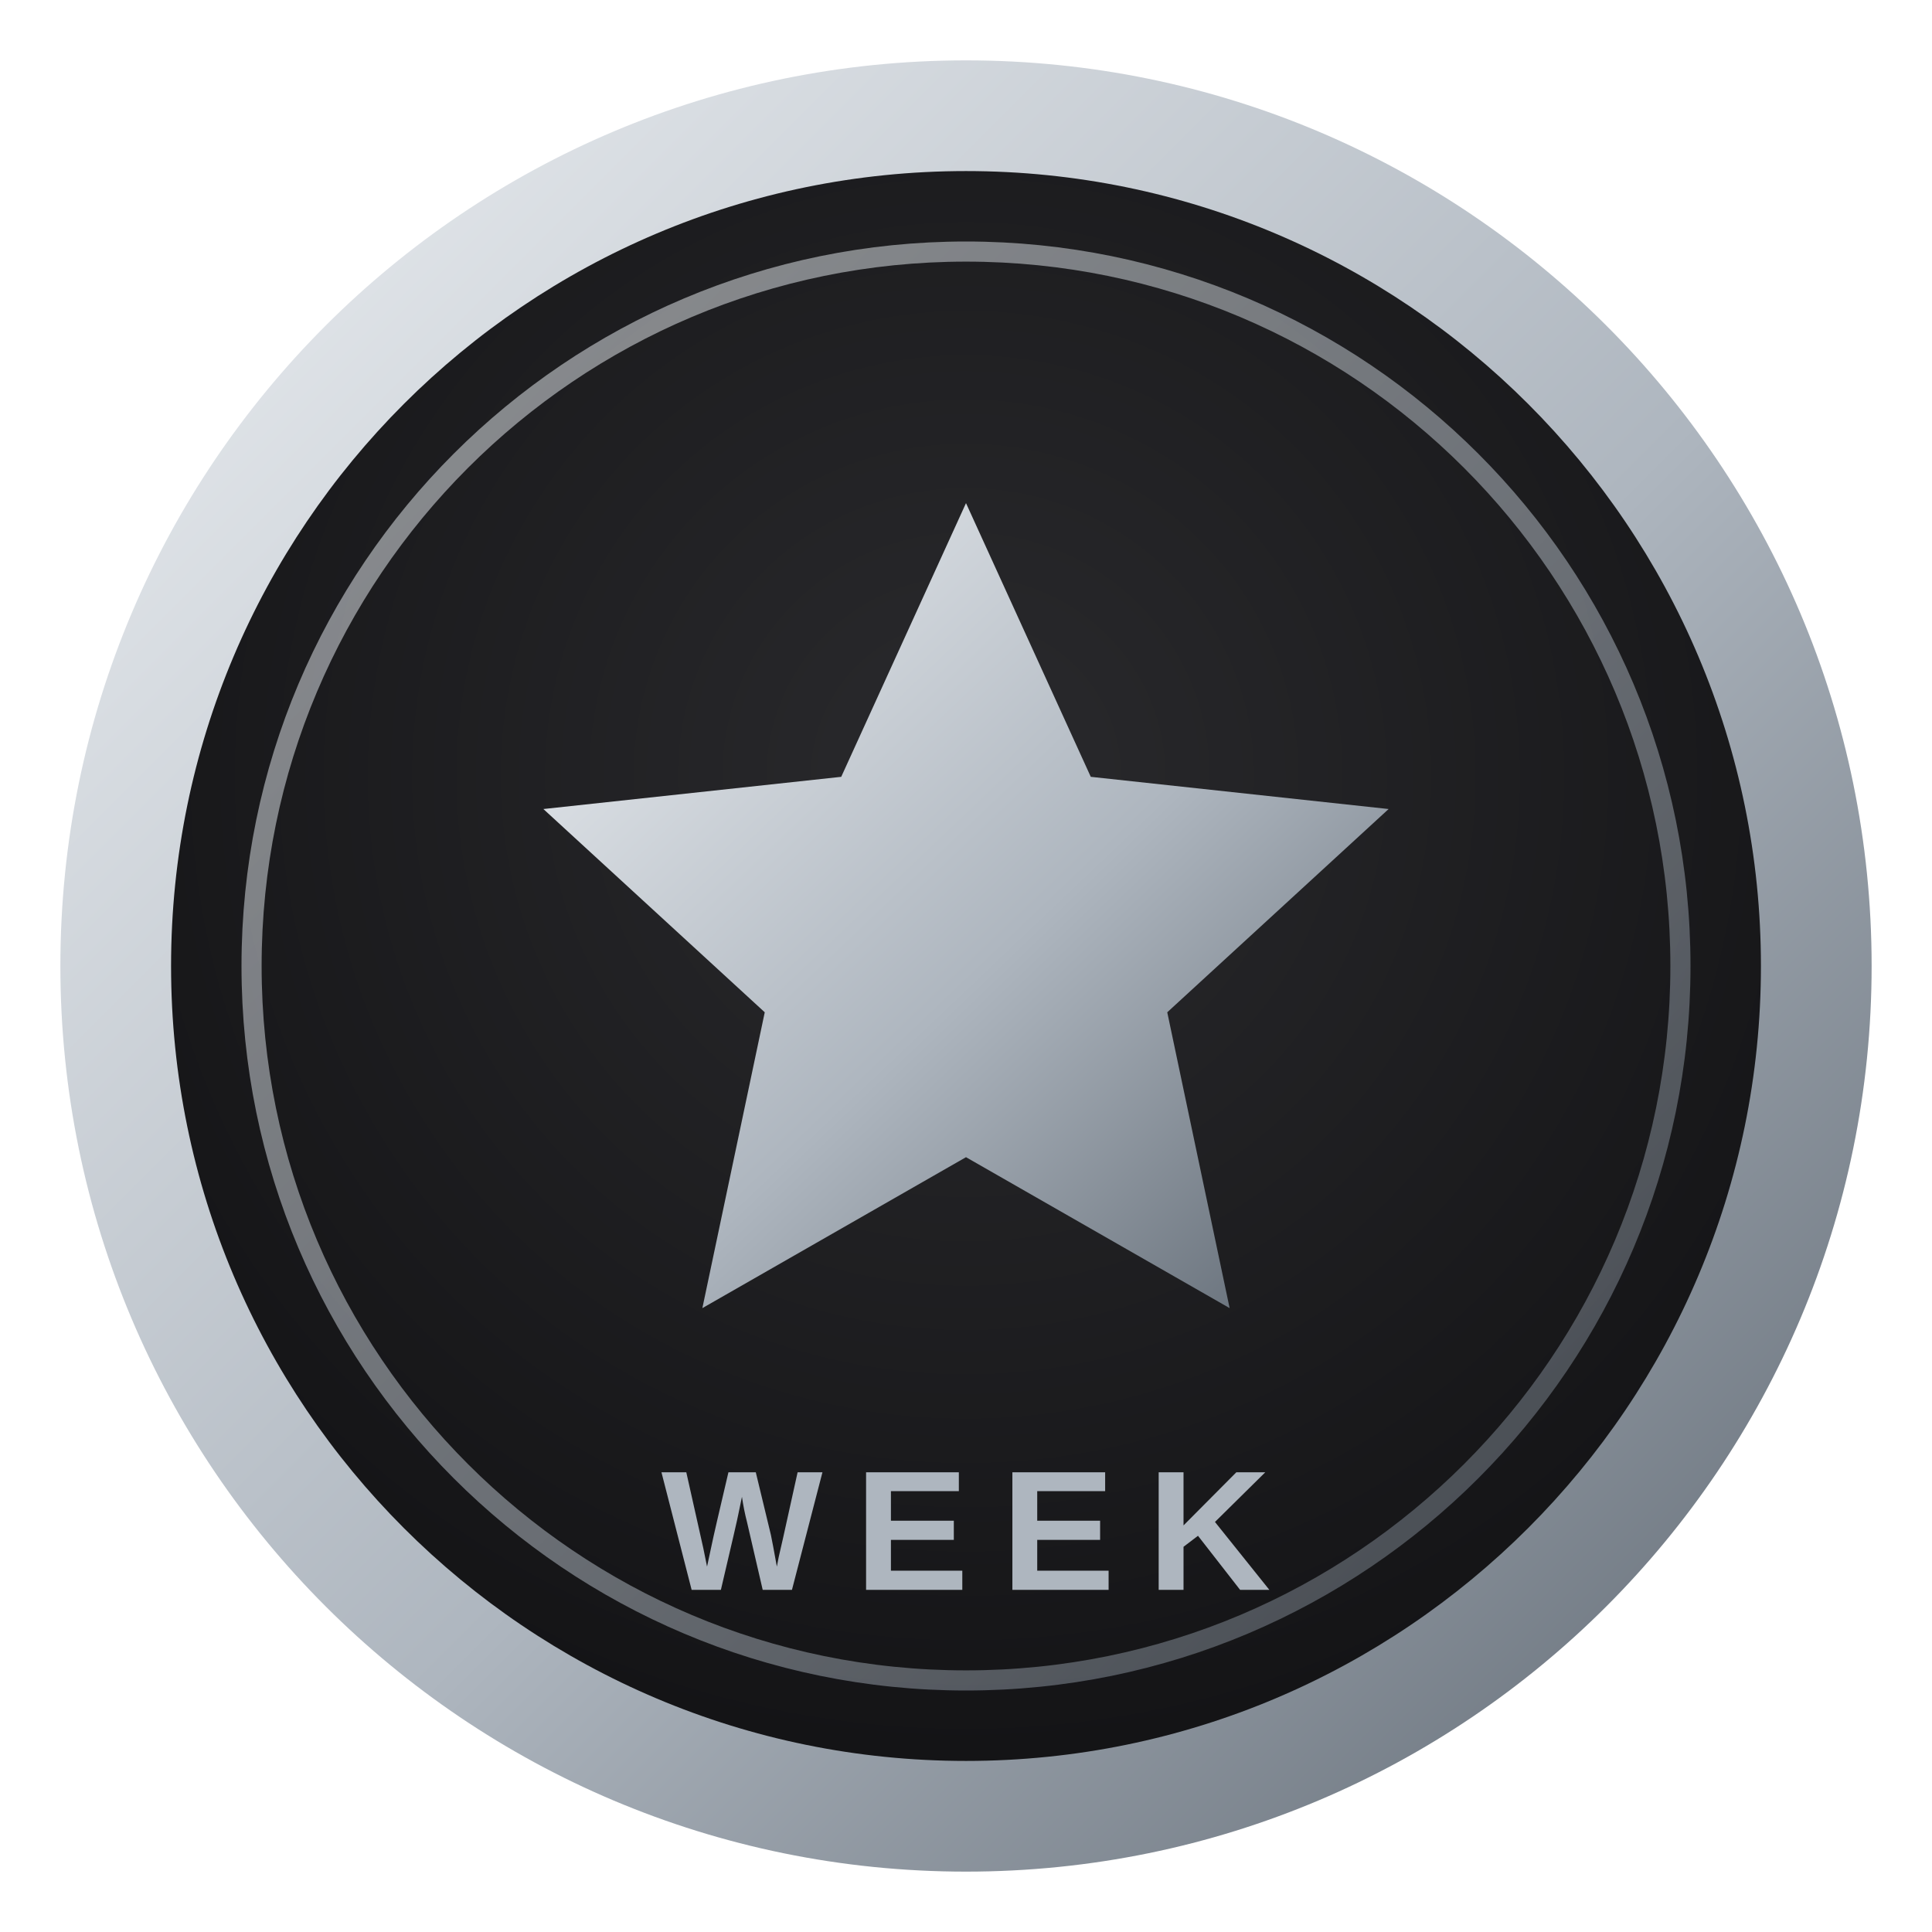
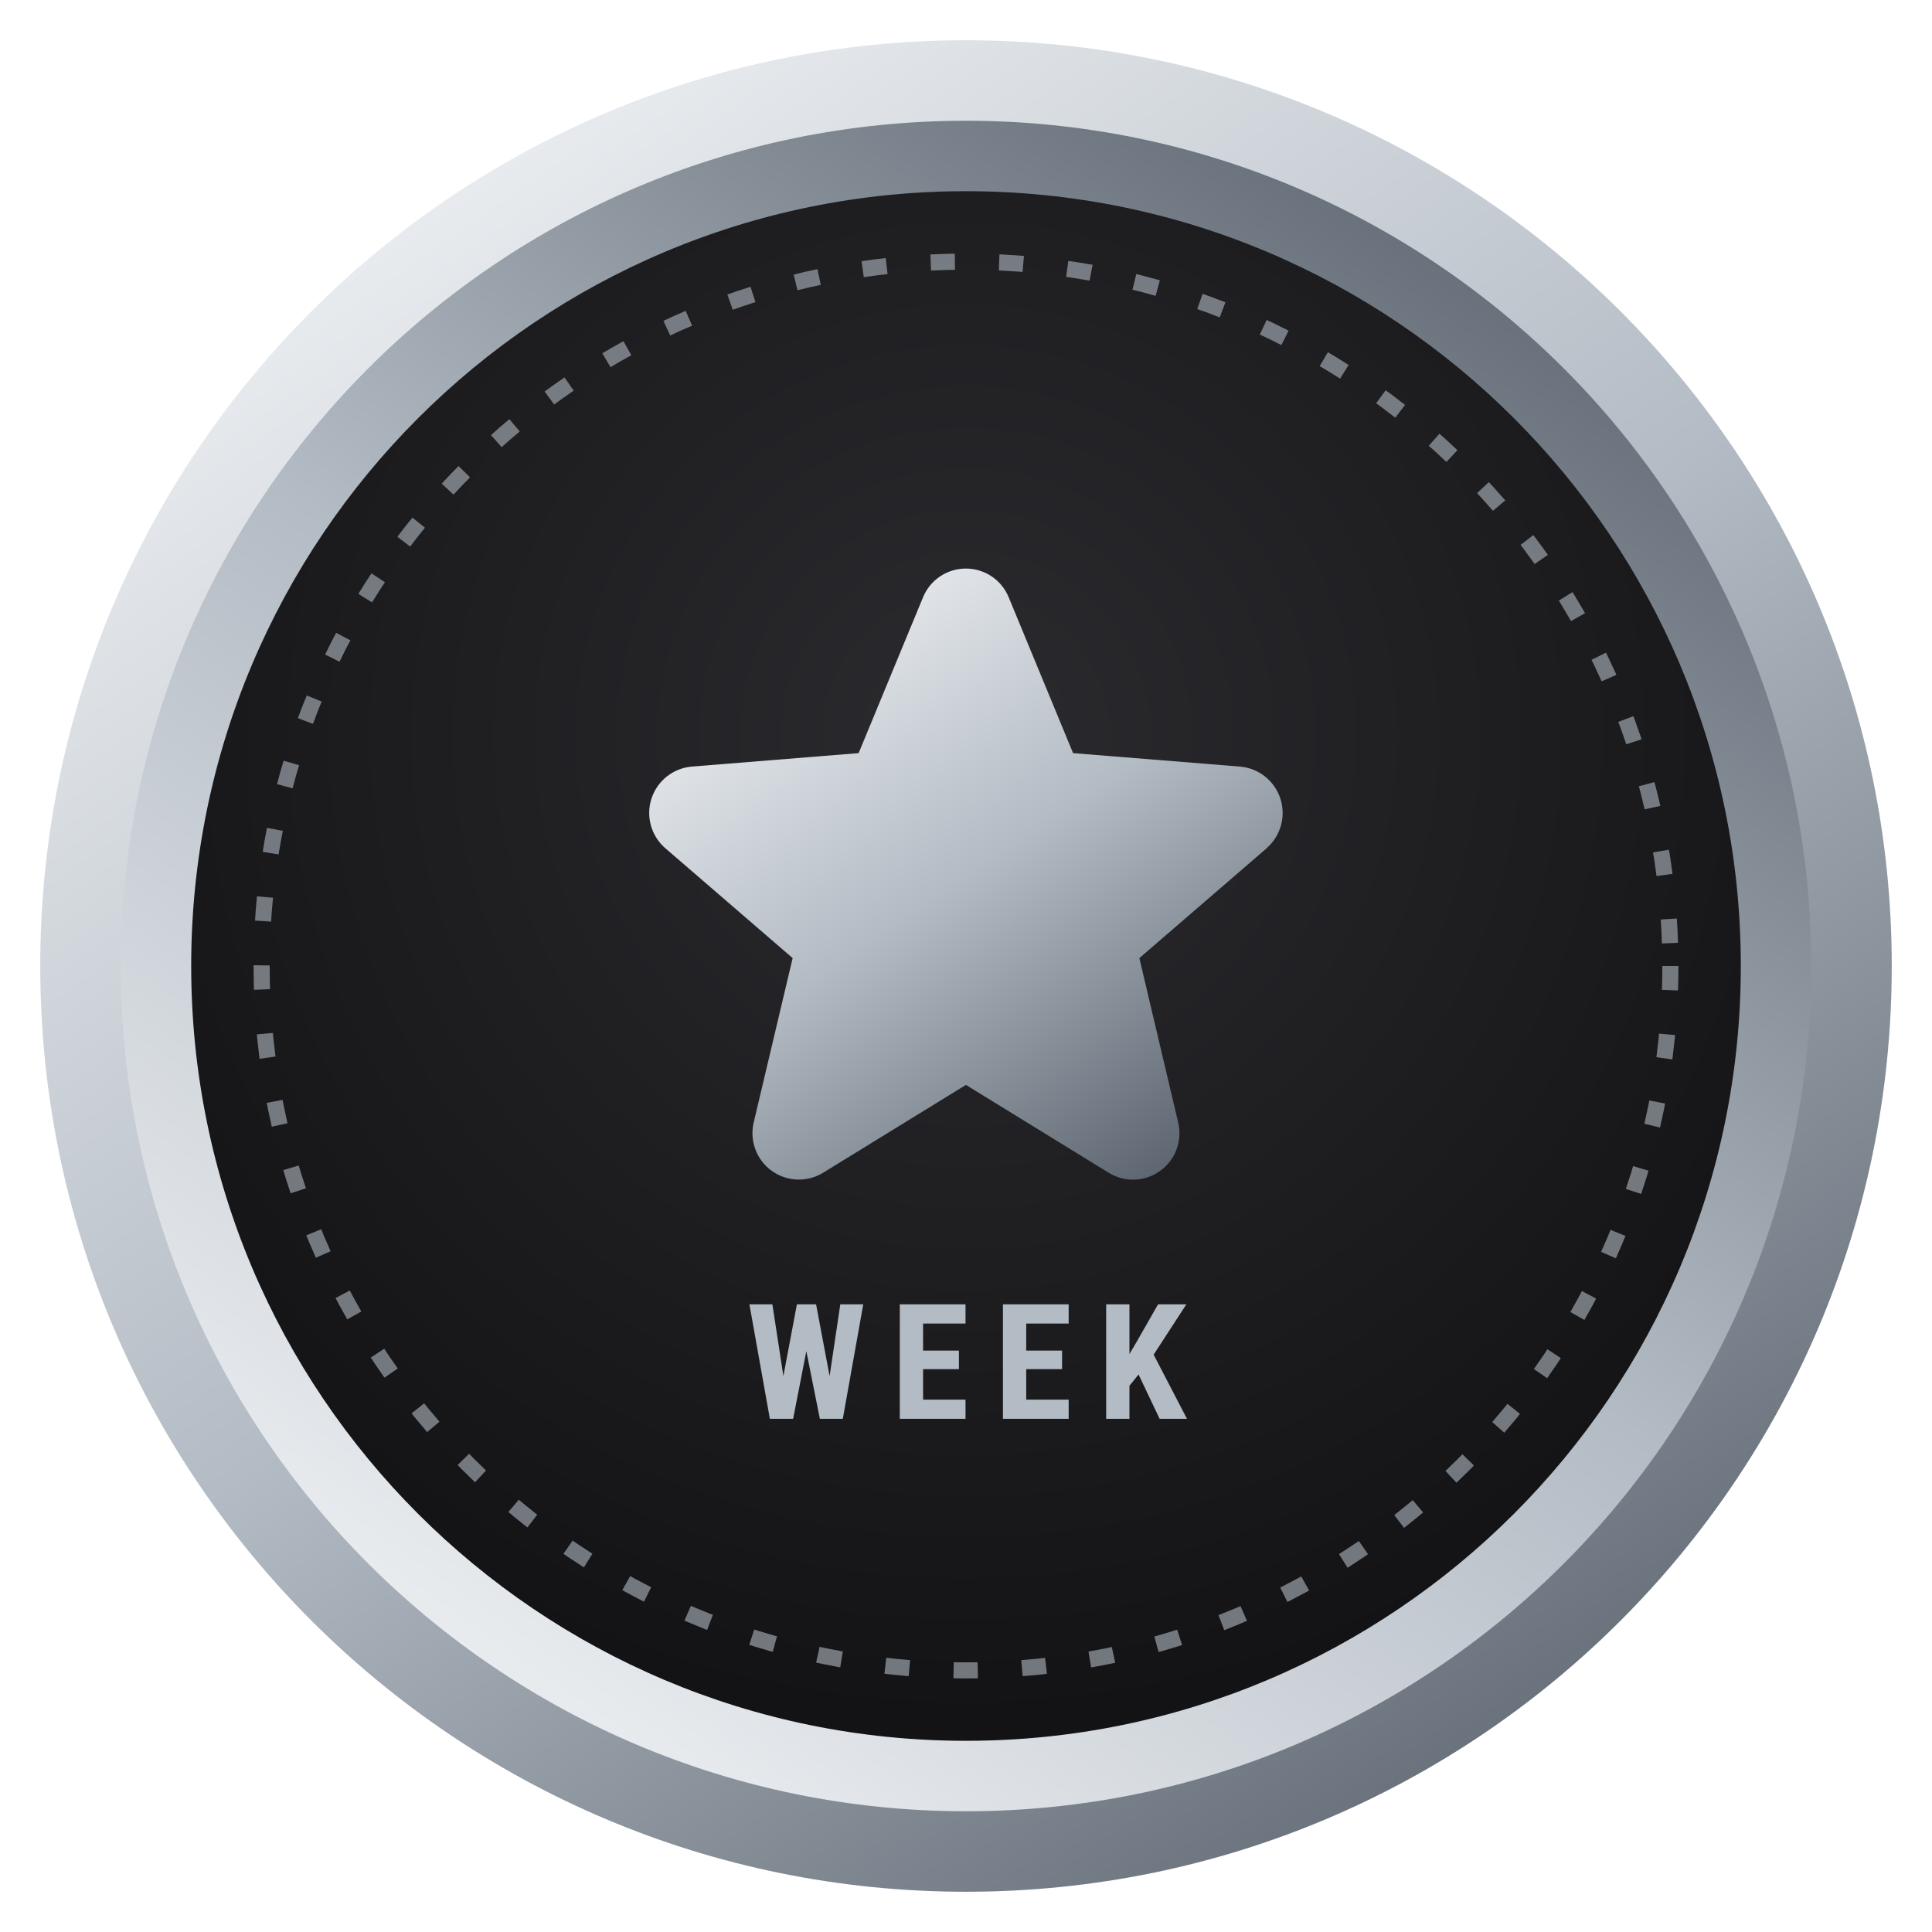
<svg xmlns="http://www.w3.org/2000/svg" viewBox="0 0 96 96" width="96" height="96">
  <defs>
-     <linearGradient id="m" x1="0" y1="0" x2="1" y2="1">
-       <stop offset="0" stop-color="#eef1f4" />
-       <stop offset=".55" stop-color="#aeb6bf" />
-       <stop offset="1" stop-color="#5d6670" />
+     <linearGradient id="m" x1=".15" y1="0" x2=".85" y2="1">
+       <stop offset="0" stop-color="#f4f6f8" />
+       <stop offset=".5" stop-color="#b3bbc4" />
+       <stop offset="1" stop-color="#59626c" />
    </linearGradient>
-     <radialGradient id="f" cx=".5" cy=".38" r=".7">
-       <stop offset="0" stop-color="#2a2a2d" />
-       <stop offset="1" stop-color="#111113" />
+     <linearGradient id="r" x1=".85" y1="0" x2=".15" y2="1">
+       <stop offset="0" stop-color="#59626c" />
+       <stop offset=".5" stop-color="#b3bbc4" />
+       <stop offset="1" stop-color="#f4f6f8" />
+     </linearGradient>
+     <radialGradient id="f" cx=".5" cy=".35" r=".75">
+       <stop offset="0" stop-color="#2b2b2f" />
+       <stop offset="1" stop-color="#0f0f11" />
    </radialGradient>
  </defs>
-   <circle cx="48" cy="48" r="45" fill="url(#m)" />
-   <circle cx="48" cy="48" r="39.5" fill="url(#f)" />
-   <circle cx="48" cy="48" r="35.5" fill="none" stroke="url(#m)" stroke-width="1" opacity=".55" />
-   <path d="M48 25 L54.2 38.6 L69 40.2 L58 50.3 L61.1 65 L48 57.5 L34.9 65 L38 50.3 L27 40.2 L41.8 38.6 Z" fill="url(#m)" />
-   <text x="48" y="79" text-anchor="middle" font-size="8.5" font-family="'Arial Narrow','Helvetica Neue',Arial,sans-serif" font-weight="800" fill="#aeb6bf" letter-spacing="1.6">WEEK</text>
+   <circle cx="48" cy="48" r="46" fill="url(#m)" />
+   <circle cx="48" cy="48" r="42" fill="url(#r)" />
+   <circle cx="48" cy="48" r="38.5" fill="url(#f)" />
+   <circle cx="48" cy="48" r="35" fill="none" stroke="#b3bbc4" stroke-width=".8" stroke-dasharray="1.2 2.2" opacity=".6" />
+   <g transform="translate(30.00 26.00) scale(0.1406)" fill="url(#m)">
+     <path d="M234.29,114.85l-45,38.83L203,211.75a16.4,16.4,0,0,1-24.5,17.82L128,198.49,77.47,229.57A16.4,16.4,0,0,1,53,211.75l13.76-58.07-45-38.83A16.46,16.46,0,0,1,31.08,86l59-4.76,22.76-55.08a16.36,16.36,0,0,1,30.27,0l22.75,55.08,59,4.76a16.46,16.46,0,0,1,9.37,28.86Z" />
+   </g>
+   <text x="48" y="70.5" text-anchor="middle" font-size="8" font-family="'Arial Narrow','Roboto Condensed','Helvetica Neue',Arial,sans-serif" font-weight="700" fill="#b3bbc4" letter-spacing="1.2">WEEK</text>
</svg>
